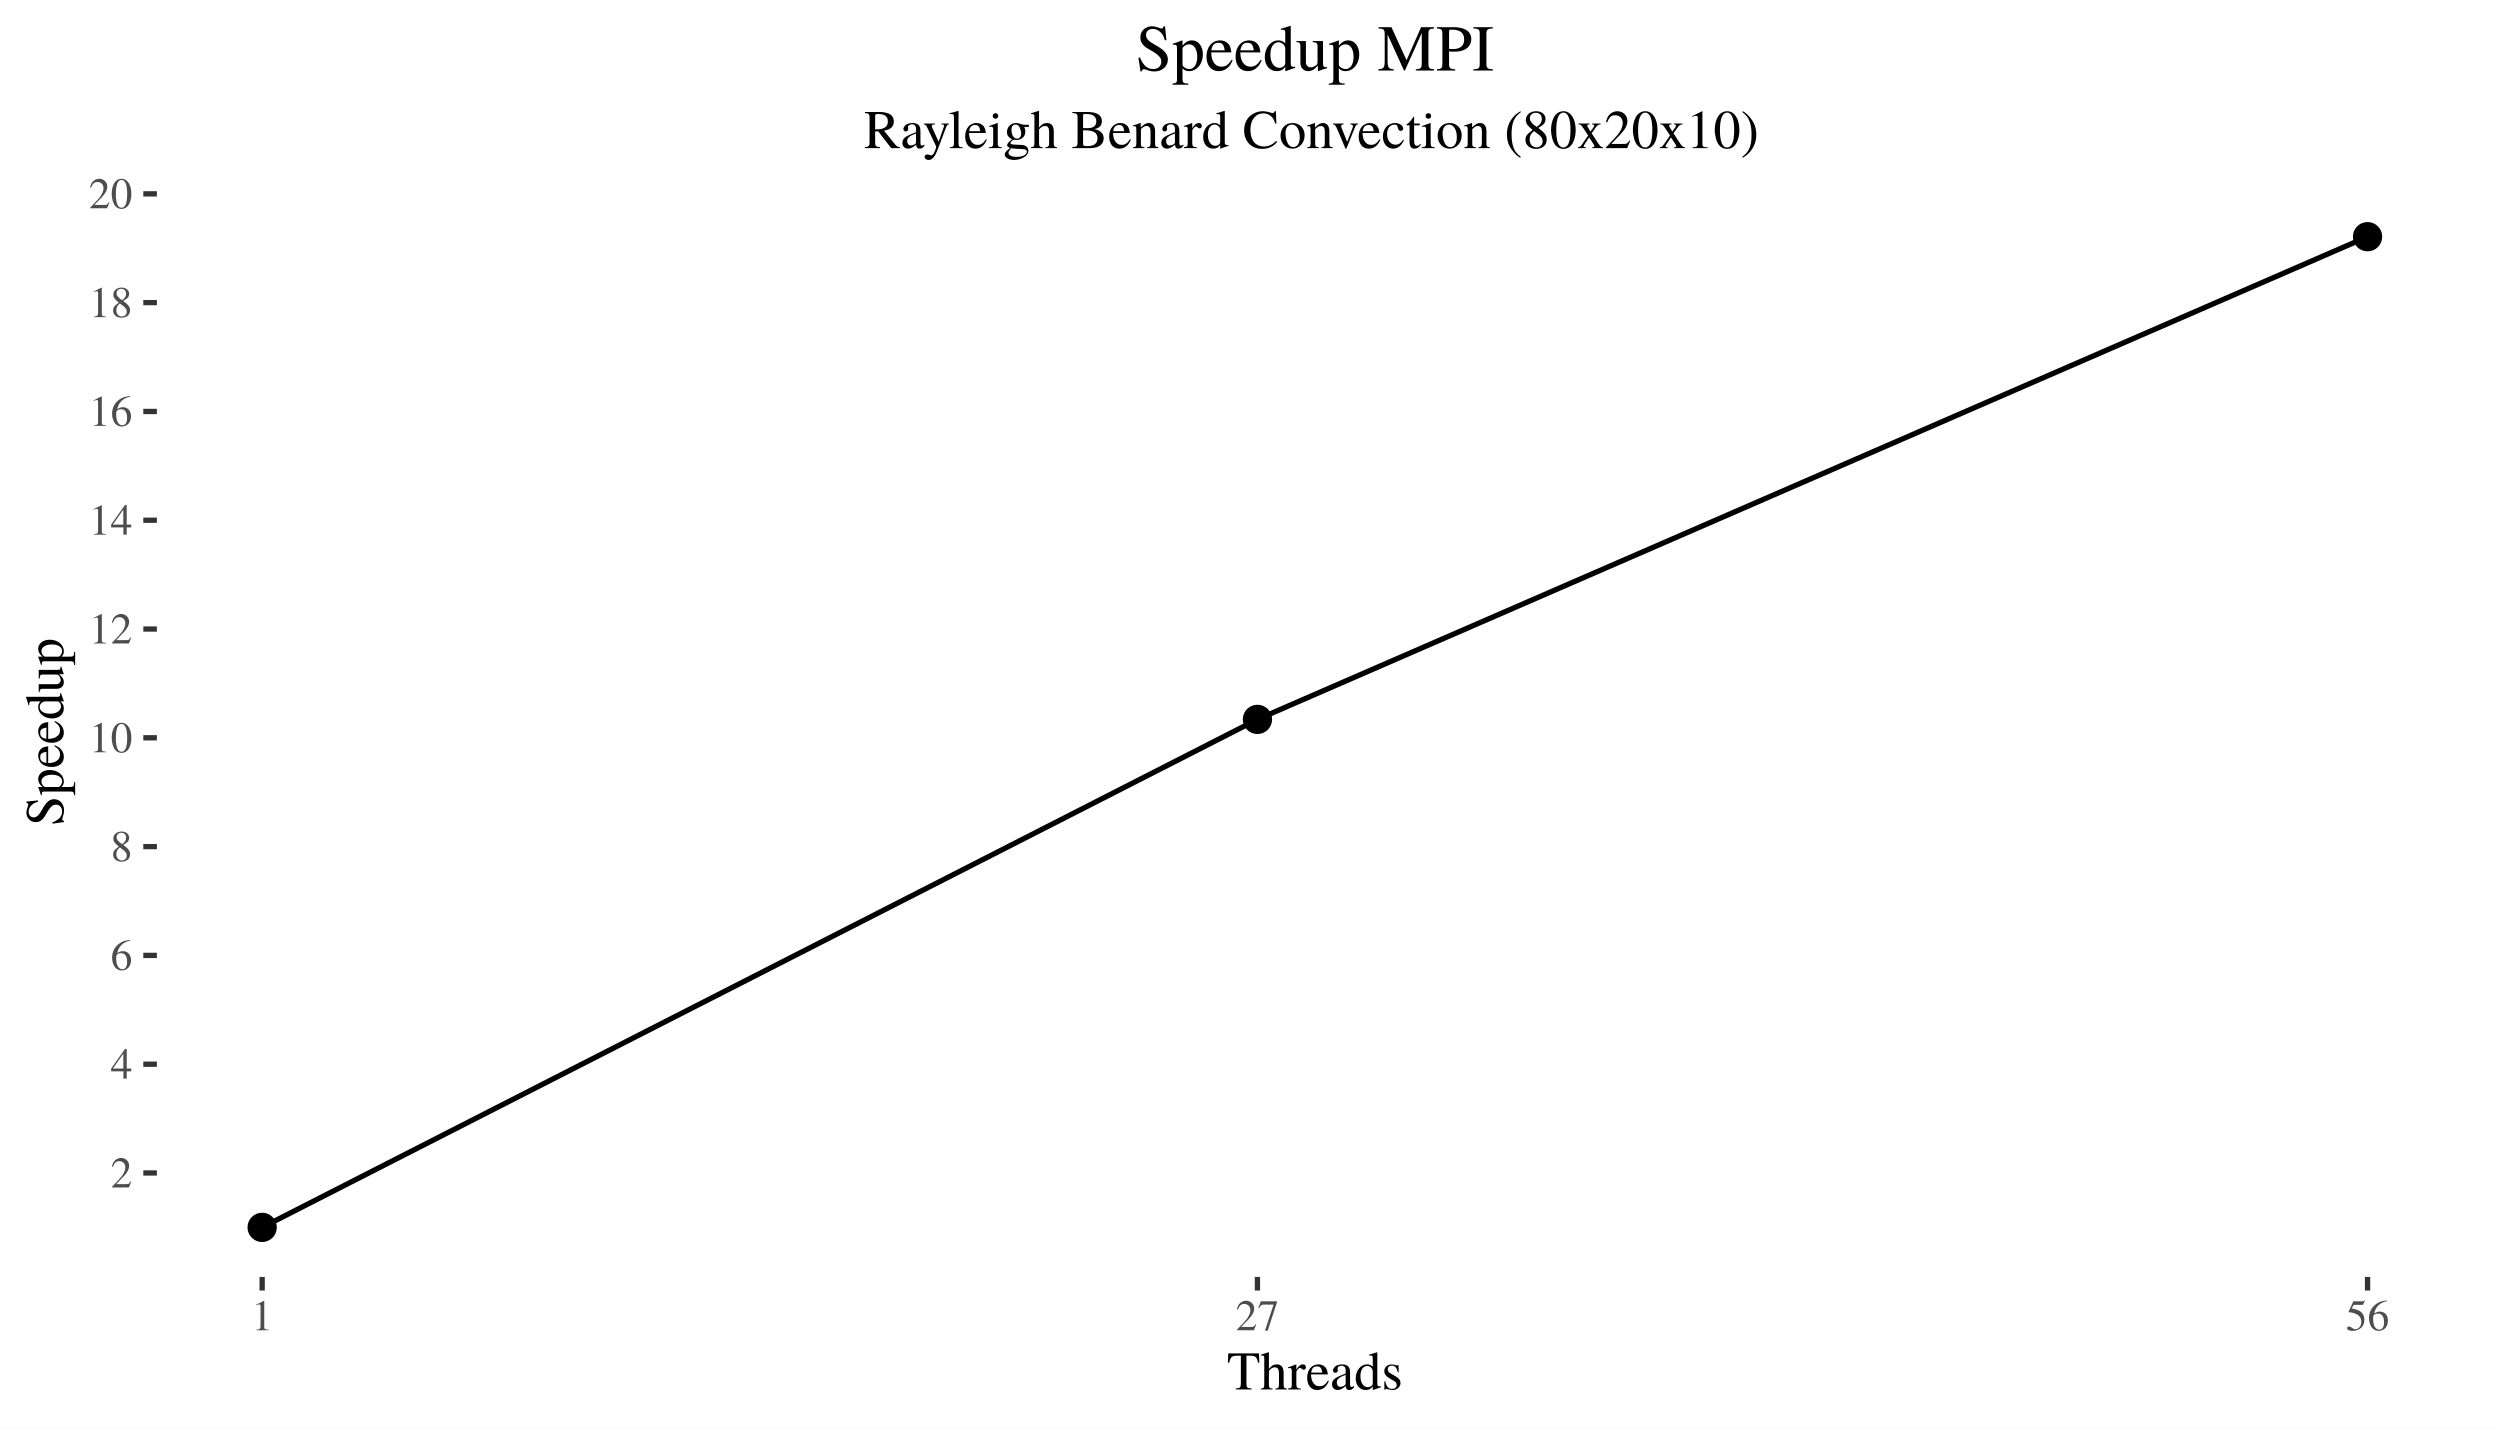
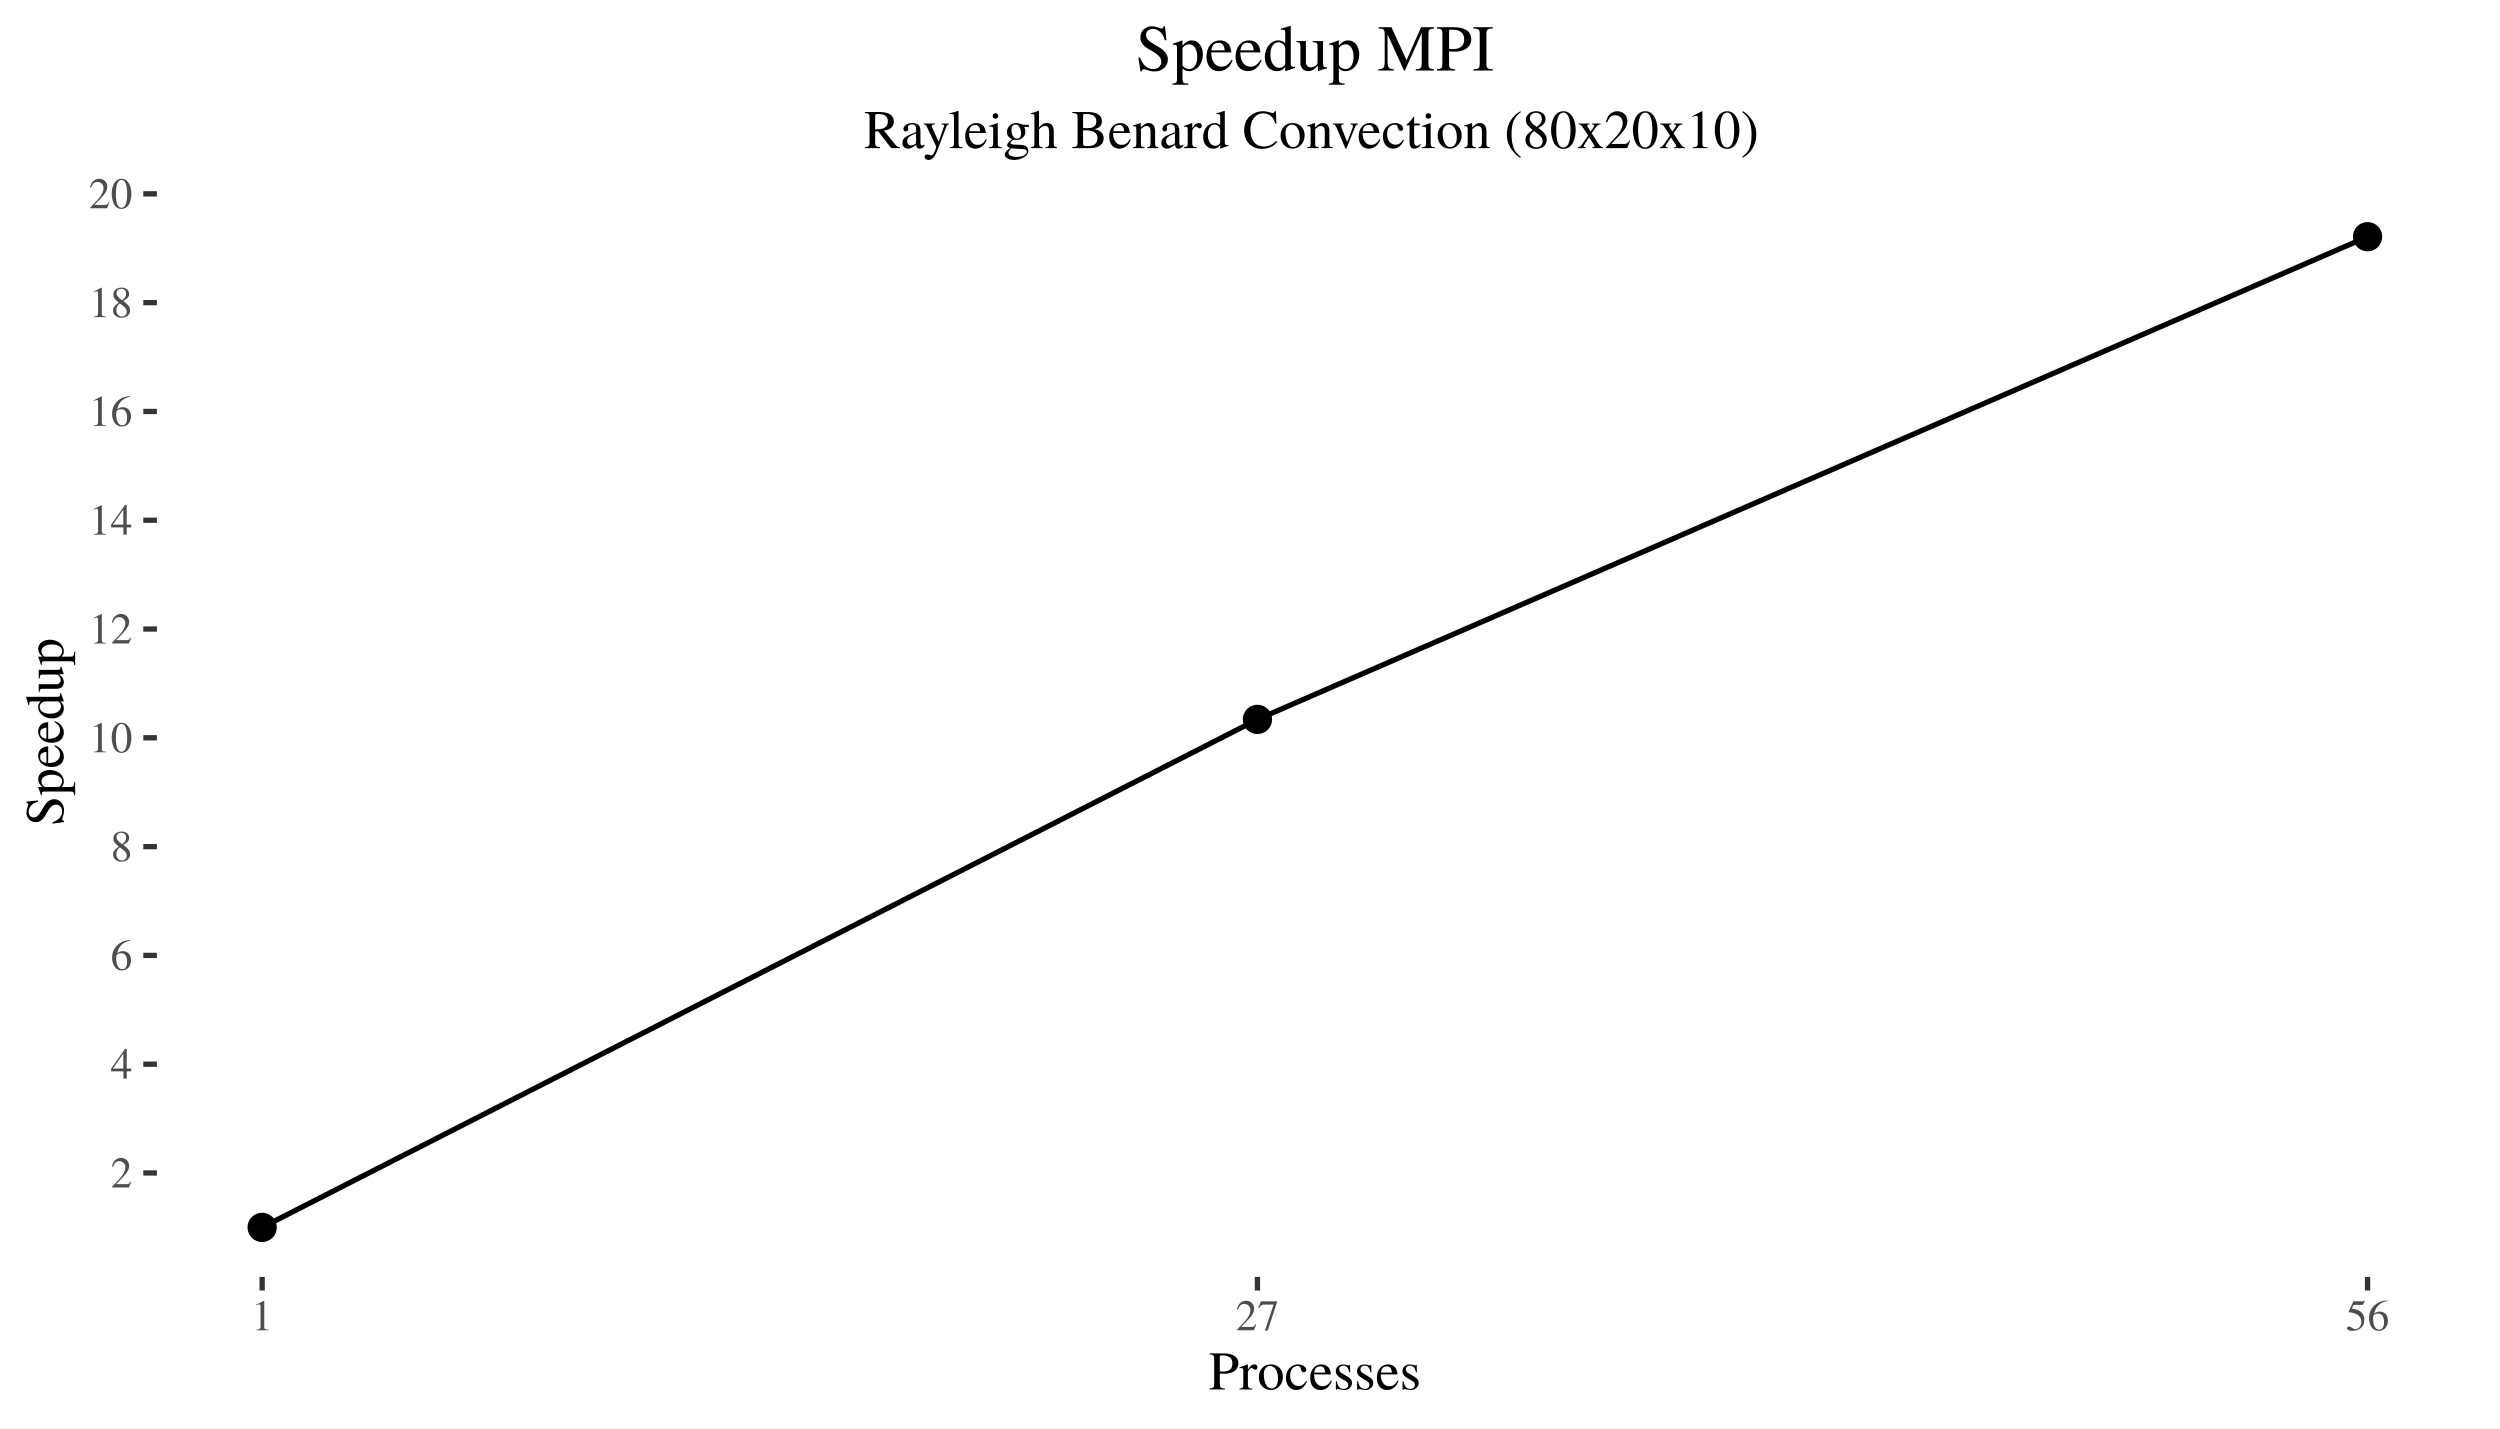
<svg xmlns="http://www.w3.org/2000/svg" viewBox="0 0 504.00 288.00">
  <defs>
    <style type="text/css">
    line, polyline, path, rect, circle {
      fill: none;
      stroke: #000000;
      stroke-linecap: round;
      stroke-linejoin: round;
      stroke-miterlimit: 10.00;
    }
  </style>
  </defs>
  <rect width="100%" height="100%" style="stroke: none; fill: #FFFFFF;" />
  <defs>
    <clipPath id="cpMzEuNjMwN3w0OTguNTIxfDI1Ny40MjV8MzcuNzM0NA==">
      <rect x="31.63" y="37.73" width="466.89" height="219.69" />
    </clipPath>
  </defs>
  <polyline points="52.85,247.44 253.50,145.03 477.30,47.72 " style="stroke-width: 1.07; stroke-linecap: butt;" clip-path="url(#cpMzEuNjMwN3w0OTguNTIxfDI1Ny40MjV8MzcuNzM0NA==)" />
  <circle cx="52.85" cy="247.44" r="1.95pt" style="stroke-width: 0.71; fill: #000000;" clip-path="url(#cpMzEuNjMwN3w0OTguNTIxfDI1Ny40MjV8MzcuNzM0NA==)" />
  <circle cx="253.50" cy="145.03" r="1.95pt" style="stroke-width: 0.71; fill: #000000;" clip-path="url(#cpMzEuNjMwN3w0OTguNTIxfDI1Ny40MjV8MzcuNzM0NA==)" />
  <circle cx="477.30" cy="47.72" r="1.95pt" style="stroke-width: 0.71; fill: #000000;" clip-path="url(#cpMzEuNjMwN3w0OTguNTIxfDI1Ny40MjV8MzcuNzM0NA==)" />
  <defs>
    <clipPath id="cpMHw1MDR8Mjg4fDA=">
      <rect x="0.00" y="0.00" width="504.00" height="288.00" />
    </clipPath>
  </defs>
  <g clip-path="url(#cpMHw1MDR8Mjg4fDA=)">
    <text x="22.30" y="239.39" style="font-size: 8.80px; fill: #4D4D4D; font-family: TeX Gyre Termes;" textLength="4.40px" lengthAdjust="spacingAndGlyphs">2</text>
  </g>
  <g clip-path="url(#cpMHw1MDR8Mjg4fDA=)">
    <text x="22.30" y="217.45" style="font-size: 8.80px; fill: #4D4D4D; font-family: TeX Gyre Termes;" textLength="4.40px" lengthAdjust="spacingAndGlyphs">4</text>
  </g>
  <g clip-path="url(#cpMHw1MDR8Mjg4fDA=)">
    <text x="22.30" y="195.52" style="font-size: 8.80px; fill: #4D4D4D; font-family: TeX Gyre Termes;" textLength="4.40px" lengthAdjust="spacingAndGlyphs">6</text>
  </g>
  <g clip-path="url(#cpMHw1MDR8Mjg4fDA=)">
    <text x="22.30" y="173.59" style="font-size: 8.80px; fill: #4D4D4D; font-family: TeX Gyre Termes;" textLength="4.40px" lengthAdjust="spacingAndGlyphs">8</text>
  </g>
  <g clip-path="url(#cpMHw1MDR8Mjg4fDA=)">
    <text x="17.90" y="151.66" style="font-size: 8.80px; fill: #4D4D4D; font-family: TeX Gyre Termes;" textLength="8.80px" lengthAdjust="spacingAndGlyphs">10</text>
  </g>
  <g clip-path="url(#cpMHw1MDR8Mjg4fDA=)">
    <text x="17.90" y="129.72" style="font-size: 8.80px; fill: #4D4D4D; font-family: TeX Gyre Termes;" textLength="8.80px" lengthAdjust="spacingAndGlyphs">12</text>
  </g>
  <g clip-path="url(#cpMHw1MDR8Mjg4fDA=)">
    <text x="17.90" y="107.79" style="font-size: 8.80px; fill: #4D4D4D; font-family: TeX Gyre Termes;" textLength="8.80px" lengthAdjust="spacingAndGlyphs">14</text>
  </g>
  <g clip-path="url(#cpMHw1MDR8Mjg4fDA=)">
    <text x="17.90" y="85.86" style="font-size: 8.80px; fill: #4D4D4D; font-family: TeX Gyre Termes;" textLength="8.80px" lengthAdjust="spacingAndGlyphs">16</text>
  </g>
  <g clip-path="url(#cpMHw1MDR8Mjg4fDA=)">
    <text x="17.90" y="63.93" style="font-size: 8.80px; fill: #4D4D4D; font-family: TeX Gyre Termes;" textLength="8.80px" lengthAdjust="spacingAndGlyphs">18</text>
  </g>
  <g clip-path="url(#cpMHw1MDR8Mjg4fDA=)">
    <text x="17.90" y="41.99" style="font-size: 8.80px; fill: #4D4D4D; font-family: TeX Gyre Termes;" textLength="8.80px" lengthAdjust="spacingAndGlyphs">20</text>
  </g>
  <polyline points="28.89,236.47 31.63,236.47 " style="stroke-width: 1.07; stroke: #333333; stroke-linecap: butt;" clip-path="url(#cpMHw1MDR8Mjg4fDA=)" />
  <polyline points="28.89,214.54 31.63,214.54 " style="stroke-width: 1.07; stroke: #333333; stroke-linecap: butt;" clip-path="url(#cpMHw1MDR8Mjg4fDA=)" />
  <polyline points="28.89,192.61 31.63,192.61 " style="stroke-width: 1.07; stroke: #333333; stroke-linecap: butt;" clip-path="url(#cpMHw1MDR8Mjg4fDA=)" />
  <polyline points="28.89,170.68 31.63,170.68 " style="stroke-width: 1.07; stroke: #333333; stroke-linecap: butt;" clip-path="url(#cpMHw1MDR8Mjg4fDA=)" />
  <polyline points="28.89,148.74 31.63,148.74 " style="stroke-width: 1.07; stroke: #333333; stroke-linecap: butt;" clip-path="url(#cpMHw1MDR8Mjg4fDA=)" />
  <polyline points="28.89,126.81 31.63,126.81 " style="stroke-width: 1.07; stroke: #333333; stroke-linecap: butt;" clip-path="url(#cpMHw1MDR8Mjg4fDA=)" />
  <polyline points="28.89,104.88 31.63,104.88 " style="stroke-width: 1.07; stroke: #333333; stroke-linecap: butt;" clip-path="url(#cpMHw1MDR8Mjg4fDA=)" />
  <polyline points="28.89,82.95 31.63,82.95 " style="stroke-width: 1.07; stroke: #333333; stroke-linecap: butt;" clip-path="url(#cpMHw1MDR8Mjg4fDA=)" />
  <polyline points="28.89,61.01 31.63,61.01 " style="stroke-width: 1.07; stroke: #333333; stroke-linecap: butt;" clip-path="url(#cpMHw1MDR8Mjg4fDA=)" />
  <polyline points="28.89,39.08 31.63,39.08 " style="stroke-width: 1.07; stroke: #333333; stroke-linecap: butt;" clip-path="url(#cpMHw1MDR8Mjg4fDA=)" />
  <polyline points="52.85,260.17 52.85,257.43 " style="stroke-width: 1.07; stroke: #333333; stroke-linecap: butt;" clip-path="url(#cpMHw1MDR8Mjg4fDA=)" />
  <polyline points="253.50,260.17 253.50,257.43 " style="stroke-width: 1.07; stroke: #333333; stroke-linecap: butt;" clip-path="url(#cpMHw1MDR8Mjg4fDA=)" />
  <polyline points="477.30,260.17 477.30,257.43 " style="stroke-width: 1.07; stroke: #333333; stroke-linecap: butt;" clip-path="url(#cpMHw1MDR8Mjg4fDA=)" />
  <g clip-path="url(#cpMHw1MDR8Mjg4fDA=)">
    <text x="50.65" y="268.18" style="font-size: 8.80px; fill: #4D4D4D; font-family: TeX Gyre Termes;" textLength="4.40px" lengthAdjust="spacingAndGlyphs">1</text>
  </g>
  <g clip-path="url(#cpMHw1MDR8Mjg4fDA=)">
    <text x="249.10" y="268.18" style="font-size: 8.80px; fill: #4D4D4D; font-family: TeX Gyre Termes;" textLength="8.80px" lengthAdjust="spacingAndGlyphs">27</text>
  </g>
  <g clip-path="url(#cpMHw1MDR8Mjg4fDA=)">
    <text x="472.90" y="268.18" style="font-size: 8.80px; fill: #4D4D4D; font-family: TeX Gyre Termes;" textLength="8.80px" lengthAdjust="spacingAndGlyphs">56</text>
  </g>
  <g clip-path="url(#cpMHw1MDR8Mjg4fDA=)">
-     <text x="247.36" y="280.12" style="font-size: 11.00px; font-family: TeX Gyre Termes;" textLength="35.43px" lengthAdjust="spacingAndGlyphs">Threads</text>
+     <text x="243.69" y="280.12" style="font-size: 11.00px; font-family: TeX Gyre Termes;" textLength="42.77px" lengthAdjust="spacingAndGlyphs">Processes</text>
  </g>
  <g clip-path="url(#cpMHw1MDR8Mjg4fDA=)">
    <text transform="translate(12.76,166.52) rotate(-90)" style="font-size: 11.00px; font-family: TeX Gyre Termes;" textLength="37.88px" lengthAdjust="spacingAndGlyphs">Speedup</text>
  </g>
  <g clip-path="url(#cpMHw1MDR8Mjg4fDA=)">
    <text x="174.18" y="29.86" style="font-size: 11.00px; font-family: TeX Gyre Termes;" textLength="181.79px" lengthAdjust="spacingAndGlyphs">Rayleigh Benard Convection (80x20x10)</text>
  </g>
  <g clip-path="url(#cpMHw1MDR8Mjg4fDA=)">
    <text x="228.96" y="14.22" style="font-size: 13.20px; font-family: TeX Gyre Termes;" textLength="72.23px" lengthAdjust="spacingAndGlyphs">Speedup MPI</text>
  </g>
</svg>
